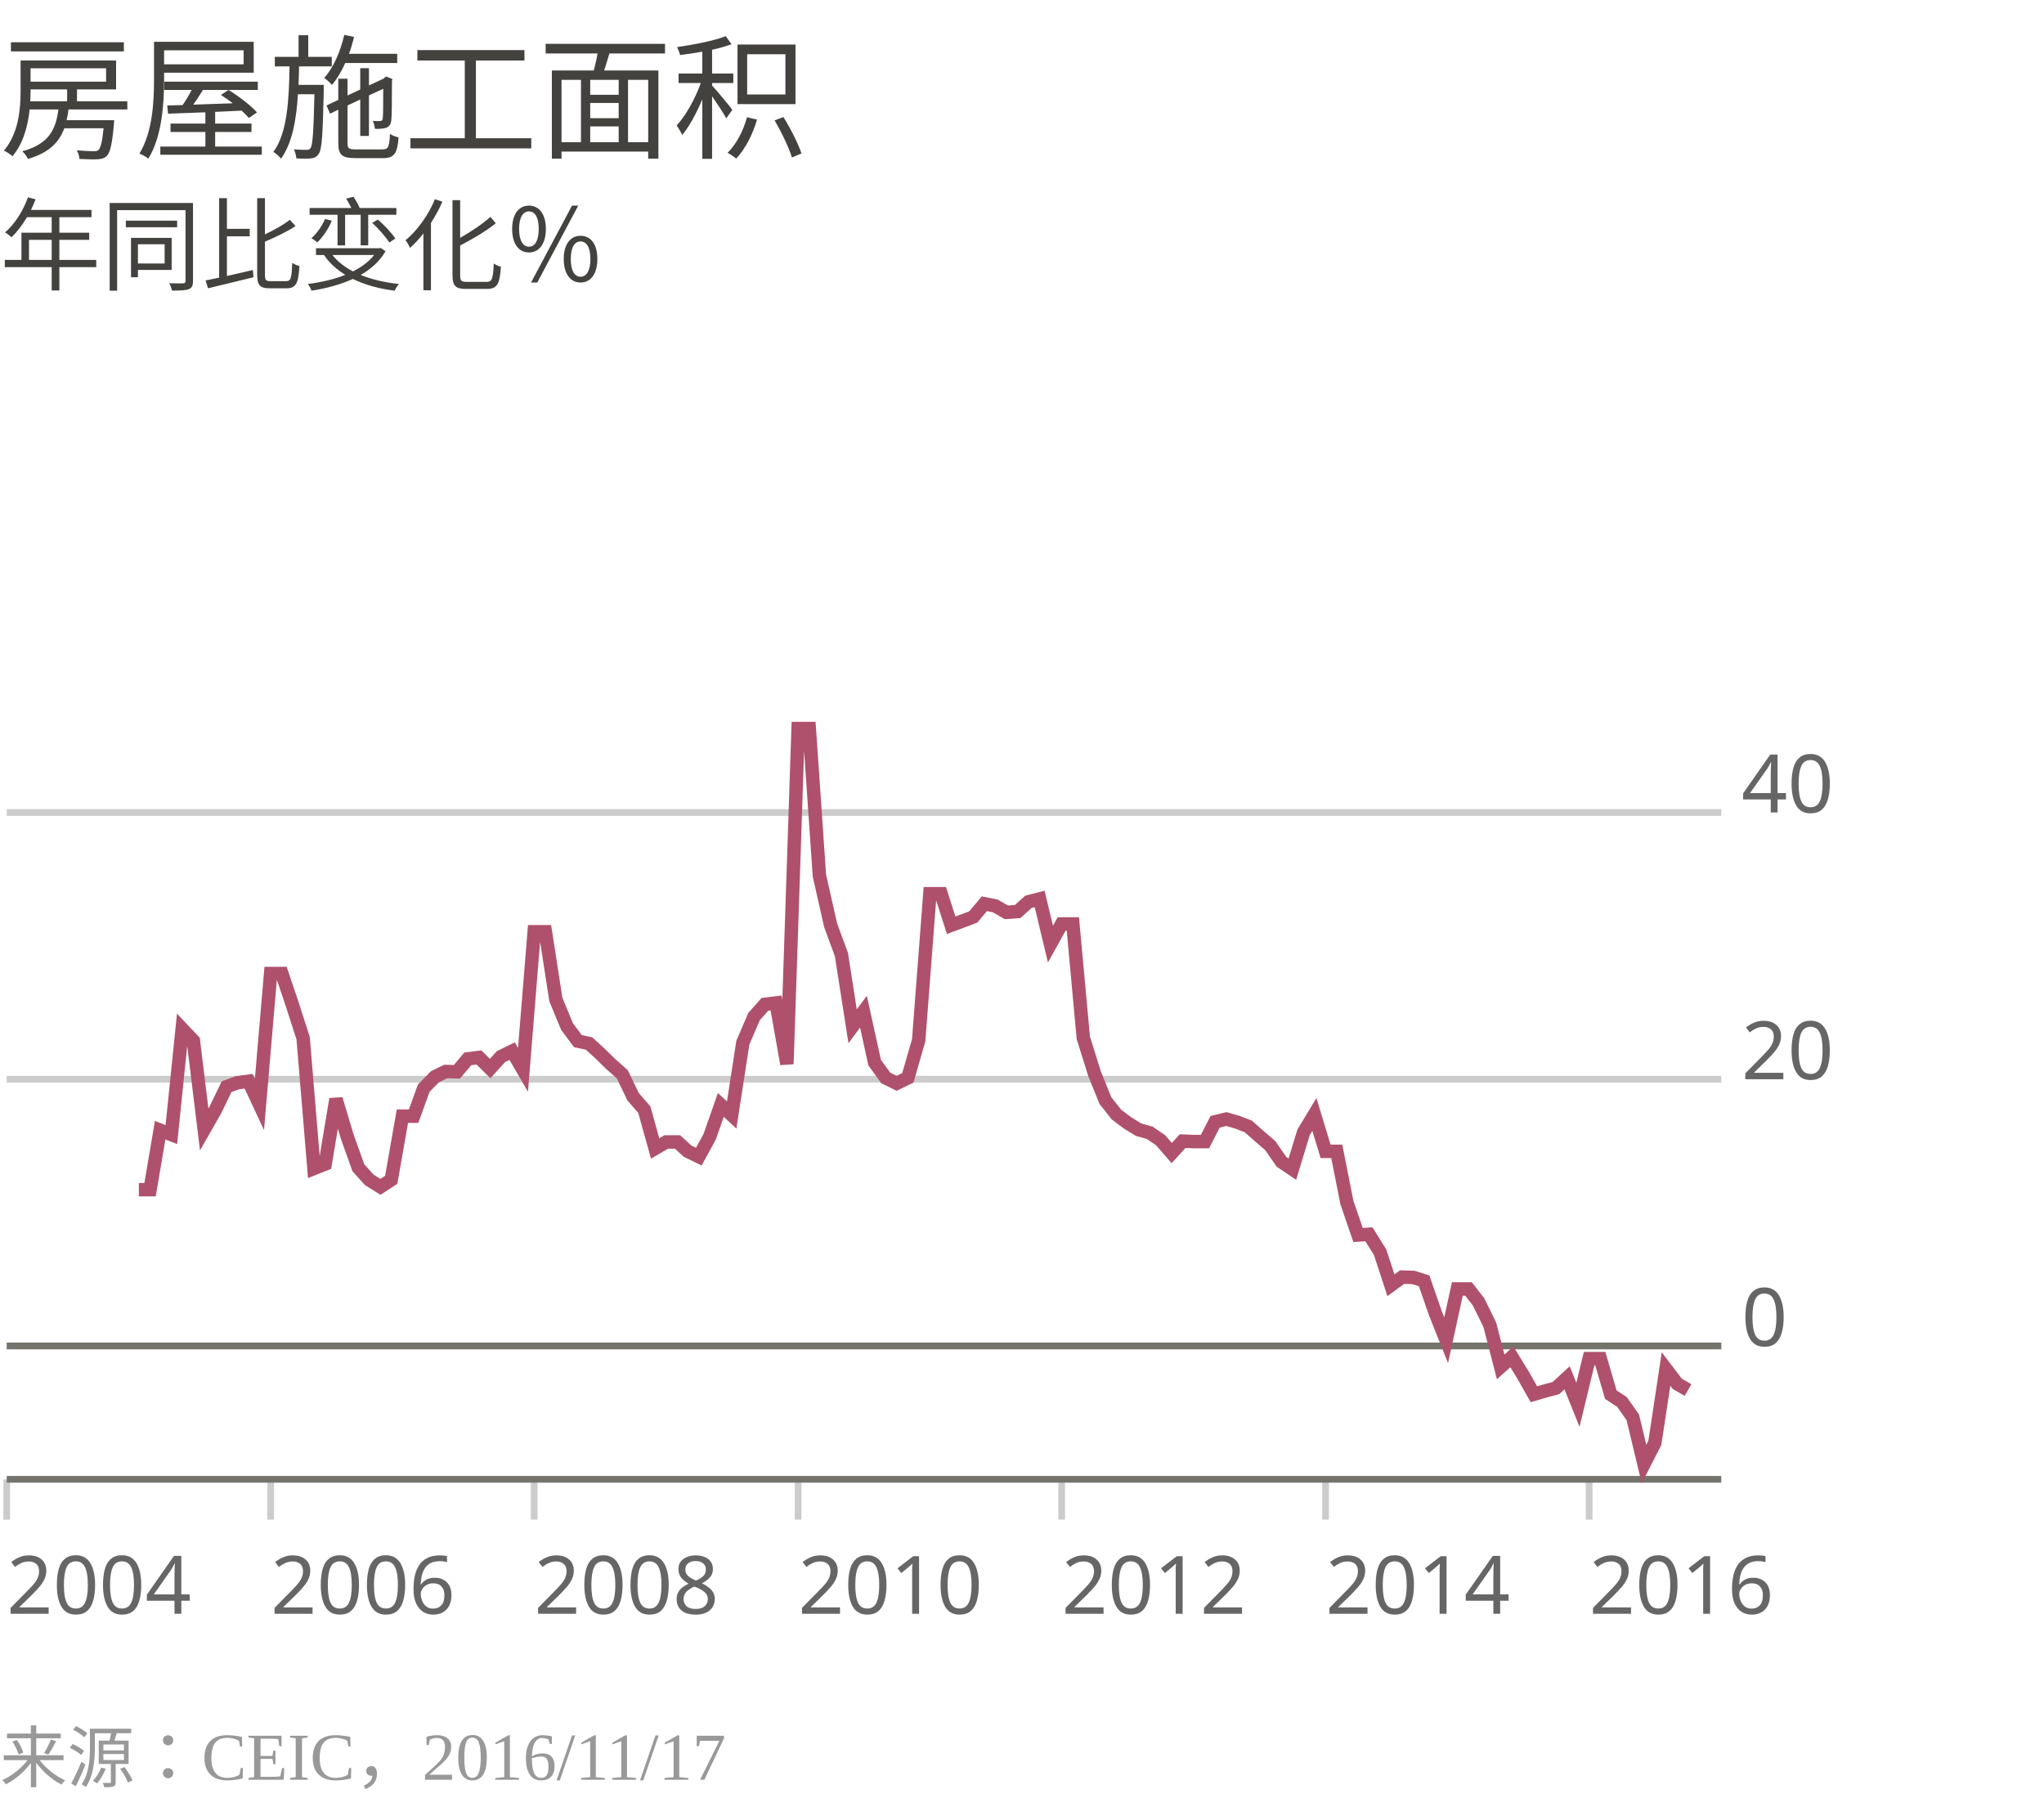
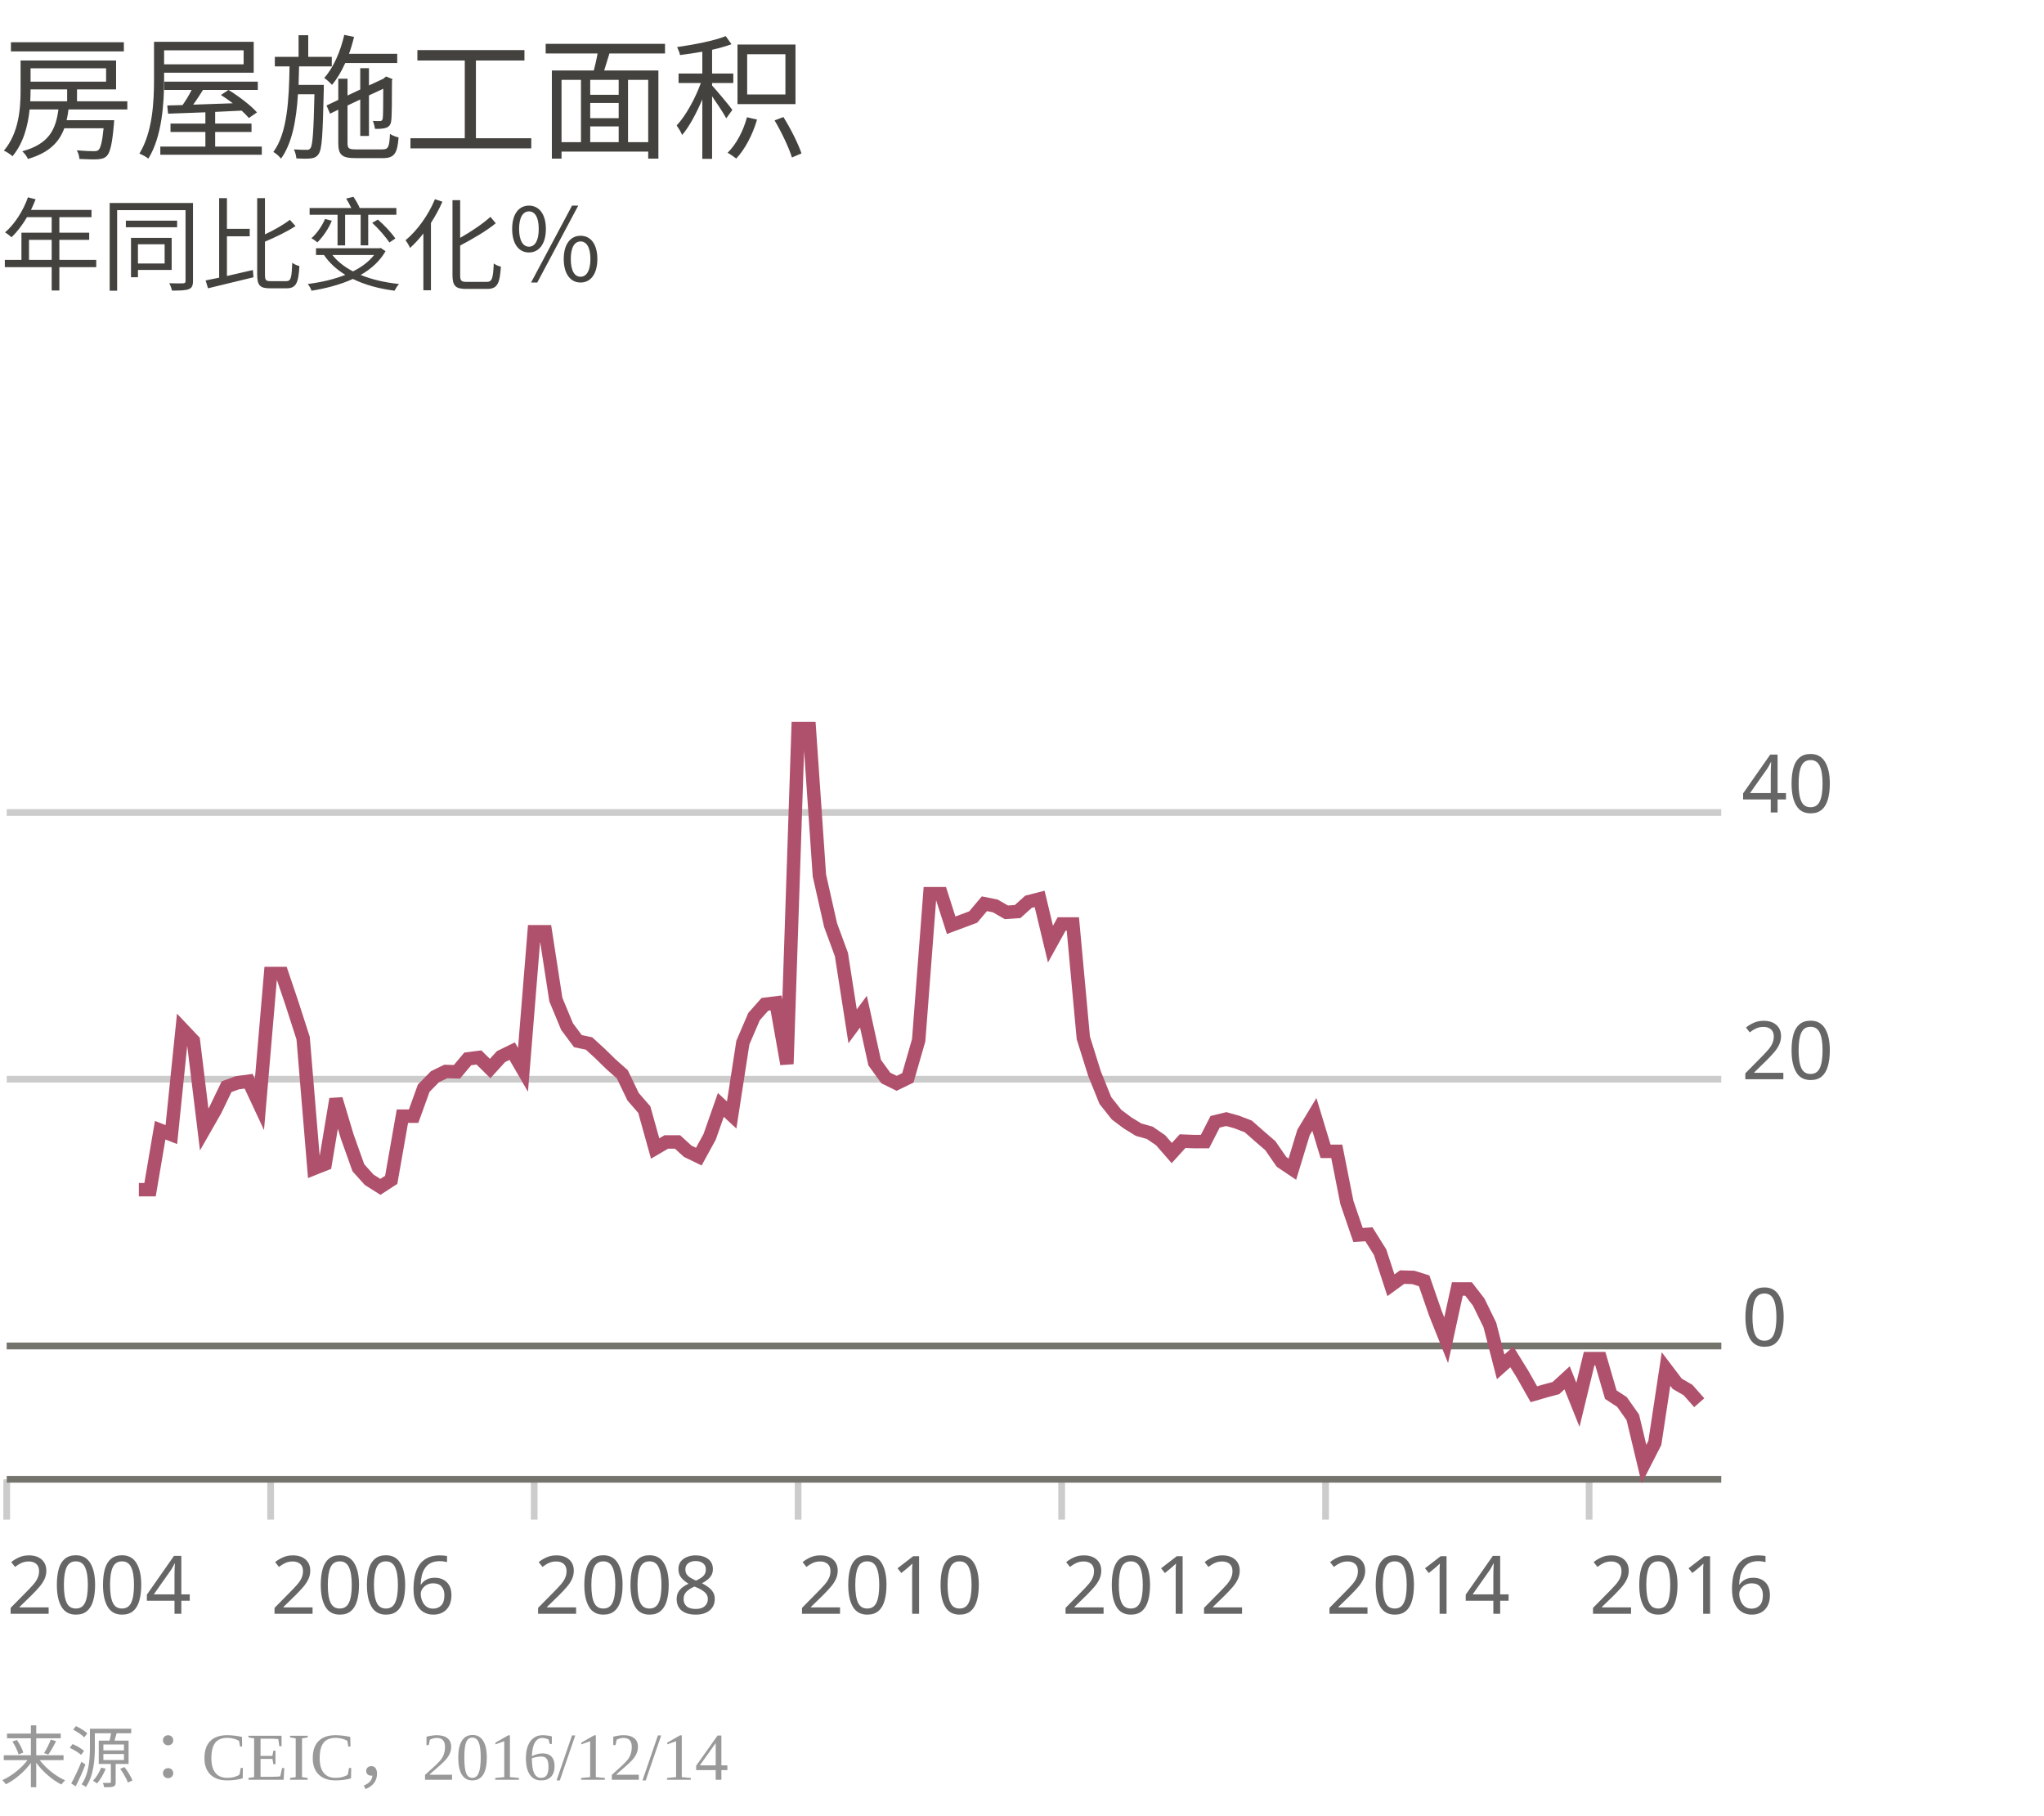
<svg xmlns="http://www.w3.org/2000/svg" viewBox="0 0 304 270">
  <text class="chart-title" fill="#43423e" font-size="20" y="22">房屋施工面积</text>
  <text class="chart-subtitle" fill="#43423e" font-size="15" y="42">年同比变化％</text>
-   <text class="chart-source" font-size="10" fill-opacity="0.4" y="265">来源：CEIC，2016/11/17</text>
+   <text class="chart-source" font-size="10" fill-opacity="0.4" y="265">来源：CEIC，2016/12/14</text>
  <g transform="translate(1,100)">
    <g transform="translate(0,120)" class="x axis">
      <g class="tick" style="" transform="translate(0,0)">
        <line y2="6" x2="0" fill="none" stroke="#000" stroke-opacity="0.2" />
        <text dy="0" style="" y="20" x="0" font-family="MetricWeb,sans-serif" fill-opacity="0.6" font-size="12" text-anchor="start">2004</text>
      </g>
      <g class="tick" style="" transform="translate(39.25142,0)">
        <line y2="6" x2="0" fill="none" stroke="#000" stroke-opacity="0.2" />
        <text dy="0" style="" y="20" x="0" font-family="MetricWeb,sans-serif" fill-opacity="0.6" font-size="12" text-anchor="start">2006</text>
      </g>
      <g class="tick" style="" transform="translate(78.44915,0)">
        <line y2="6" x2="0" fill="none" stroke="#000" stroke-opacity="0.2" />
        <text dy="0" style="" y="20" x="0" font-family="MetricWeb,sans-serif" fill-opacity="0.6" font-size="12" text-anchor="start">2008</text>
      </g>
      <g class="tick" style="" transform="translate(117.7006,0)">
        <line y2="6" x2="0" fill="none" stroke="#000" stroke-opacity="0.2" />
        <text dy="0" style="" y="20" x="0" font-family="MetricWeb,sans-serif" fill-opacity="0.6" font-size="12" text-anchor="start">2010</text>
      </g>
      <g class="tick" style="" transform="translate(156.8983,0)">
        <line y2="6" x2="0" fill="none" stroke="#000" stroke-opacity="0.2" />
        <text dy="0" style="" y="20" x="0" font-family="MetricWeb,sans-serif" fill-opacity="0.6" font-size="12" text-anchor="start">2012</text>
      </g>
      <g class="tick" style="" transform="translate(196.1497,0)">
        <line y2="6" x2="0" fill="none" stroke="#000" stroke-opacity="0.2" />
        <text dy="0" style="" y="20" x="0" font-family="MetricWeb,sans-serif" fill-opacity="0.6" font-size="12" text-anchor="start">2014</text>
      </g>
      <g class="tick" style="" transform="translate(235.3474,0)">
        <line y2="6" x2="0" fill="none" stroke="#000" stroke-opacity="0.2" />
        <text dy="0" style="" y="20" x="0" font-family="MetricWeb,sans-serif" fill-opacity="0.6" font-size="12" text-anchor="start">2016</text>
      </g>
      <path class="domain" d="M0,0V0H255V0" fill="none" stroke="#74736c" />
    </g>
    <g transform="translate(255,0)" class="y axis">
      <g class="tick" style="" transform="translate(0,100.1667)">
        <line x2="-255" y2="0" fill="none" stroke="#000" stroke-opacity="0.2" />
        <text dy="0" style="text-anchor: start;" x="3" y="0" font-family="MetricWeb,sans-serif" fill-opacity="0.6" font-size="12">0</text>
      </g>
      <g class="tick" style="" transform="translate(0,60.5)">
        <line x2="-255" y2="0" fill="none" stroke="#000" stroke-opacity="0.2" />
        <text dy="0" style="text-anchor: start;" x="3" y="0" font-family="MetricWeb,sans-serif" fill-opacity="0.6" font-size="12">20</text>
      </g>
      <g class="tick" style="" transform="translate(0,20.83333)">
        <line x2="-255" y2="0" fill="none" stroke="#000" stroke-opacity="0.2" />
        <text dy="0" style="text-anchor: start;" x="3" y="0" font-family="MetricWeb,sans-serif" fill-opacity="0.6" font-size="12">40</text>
      </g>
      <path class="domain" d="M-255,1H0V120H-255" fill="none" stroke="#000" stroke-opacity="0" />
      <line class="highlight-line" x1="0" x2="-255" y1="100.167" y2="100.167" fill="none" stroke="#74736c" />
    </g>
    <g>
-       <path d="M19.653,76.928L21.317,76.928L22.821,68.081L24.485,68.734L26.096,53.019L27.761,54.778L29.371,67.978L31.036,65.064L32.701,61.608L34.311,61.026L35.976,60.799L37.587,64.247L39.251,44.777L40.916,44.777L42.419,49.227L44.084,54.396L45.695,73.773L47.359,73.112L48.97,63.453L50.635,69.003L52.299,73.67L53.91,75.459L55.575,76.509L57.186,75.463L58.85,65.997L60.515,65.997L62.018,61.838L63.683,60.135L65.294,59.349L66.958,59.396L68.569,57.476L70.234,57.264L71.898,58.913L73.509,57.141L75.174,56.325L76.785,59.098L78.449,38.569L80.114,38.569L81.671,48.654L83.335,52.668L84.946,54.834L86.611,55.188L88.222,56.663L89.886,58.289L91.551,59.762L93.162,63.109L94.826,65.022L96.437,70.802L98.102,69.828L99.766,69.828L101.27,71.204L102.934,72.013L104.545,69.066L106.21,64.322L107.821,65.821L109.485,55.052L111.15,51.181L112.761,49.364L114.425,49.153L116.036,58.235L117.701,8.352L119.365,8.352L120.869,30.21L122.533,37.584L124.144,41.964L125.809,52.632L127.419,50.454L129.084,58.026L130.749,60.32L132.359,61.112L134.024,60.298L135.635,54.696L137.299,32.909L138.964,32.909L140.467,37.602L142.132,36.982L143.743,36.378L145.407,34.405L147.018,34.724L148.683,35.682L150.347,35.567L151.958,34.115L153.623,33.687L155.234,40.409L156.898,37.407L158.563,37.407L160.12,54.351L161.785,59.668L163.395,63.664L165.06,65.764L166.671,66.977L168.335,68.002L170,68.469L171.611,69.572L173.275,71.482L174.886,69.708L176.551,69.773L178.215,69.773L179.719,66.835L181.383,66.426L182.994,66.882L184.659,67.523L186.27,68.949L187.934,70.382L189.599,72.794L191.21,73.875L192.874,68.408L194.485,65.736L196.15,71.226L197.814,71.226L199.318,78.822L200.982,83.672L202.593,83.561L204.258,86.219L205.869,91.142L207.533,89.93L209.198,89.978L210.809,90.482L212.473,95.286L214.084,99.322L215.749,91.692L217.413,91.692L218.917,93.637L220.581,97.039L222.192,103.277L223.857,101.794L225.467,104.409L227.132,107.349L228.797,106.866L230.407,106.434L232.072,104.906L233.683,108.926L235.347,102.056L237.012,102.056L238.569,107.409L240.234,108.5L241.845,110.786L243.509,117.735L245.12,114.59L246.785,103.598L248.449,105.793L250.06,106.726" stroke-width="2" fill="none" stroke="#af516c" />
+       <path d="M19.653,76.928L21.317,76.928L22.821,68.081L24.485,68.734L26.096,53.019L27.761,54.778L29.371,67.978L31.036,65.064L32.701,61.608L34.311,61.026L35.976,60.799L37.587,64.247L39.251,44.777L40.916,44.777L42.419,49.227L44.084,54.396L45.695,73.773L47.359,73.112L48.97,63.453L50.635,69.003L52.299,73.67L53.91,75.459L55.575,76.509L57.186,75.463L58.85,65.997L60.515,65.997L62.018,61.838L63.683,60.135L65.294,59.349L66.958,59.396L68.569,57.476L70.234,57.264L71.898,58.913L73.509,57.141L75.174,56.325L76.785,59.098L78.449,38.569L80.114,38.569L81.671,48.654L83.335,52.668L84.946,54.834L86.611,55.188L88.222,56.663L89.886,58.289L91.551,59.762L93.162,63.109L94.826,65.022L96.437,70.802L98.102,69.828L99.766,69.828L101.27,71.204L102.934,72.013L104.545,69.066L106.21,64.322L107.821,65.821L109.485,55.052L111.15,51.181L112.761,49.364L114.425,49.153L116.036,58.235L117.701,8.352L119.365,8.352L120.869,30.21L122.533,37.584L124.144,41.964L125.809,52.632L127.419,50.454L129.084,58.026L130.749,60.32L132.359,61.112L134.024,60.298L135.635,54.696L137.299,32.909L138.964,32.909L140.467,37.602L142.132,36.982L143.743,36.378L145.407,34.405L147.018,34.724L148.683,35.682L150.347,35.567L151.958,34.115L153.623,33.687L155.234,40.409L156.898,37.407L158.563,37.407L160.12,54.351L161.785,59.668L163.395,63.664L165.06,65.764L166.671,66.977L168.335,68.002L170,68.469L171.611,69.572L173.275,71.482L174.886,69.708L176.551,69.773L178.215,69.773L179.719,66.835L181.383,66.426L182.994,66.882L184.659,67.523L186.27,68.949L187.934,70.382L189.599,72.794L191.21,73.875L192.874,68.408L194.485,65.736L196.15,71.226L197.814,71.226L199.318,78.822L200.982,83.672L202.593,83.561L204.258,86.219L205.869,91.142L207.533,89.93L209.198,89.978L210.809,90.482L212.473,95.286L214.084,99.322L215.749,91.692L217.413,91.692L218.917,93.637L220.581,97.039L222.192,103.277L223.857,101.794L225.467,104.409L227.132,107.349L228.797,106.866L230.407,106.434L232.072,104.906L233.683,108.926L235.347,102.056L237.012,102.056L238.569,107.409L240.234,108.5L241.845,110.786L243.509,117.735L245.12,114.59L246.785,103.598L248.449,105.793L250.06,106.726L251.725,108.611" stroke-width="2" fill="none" stroke="#af516c" />
    </g>
  </g>
</svg>
